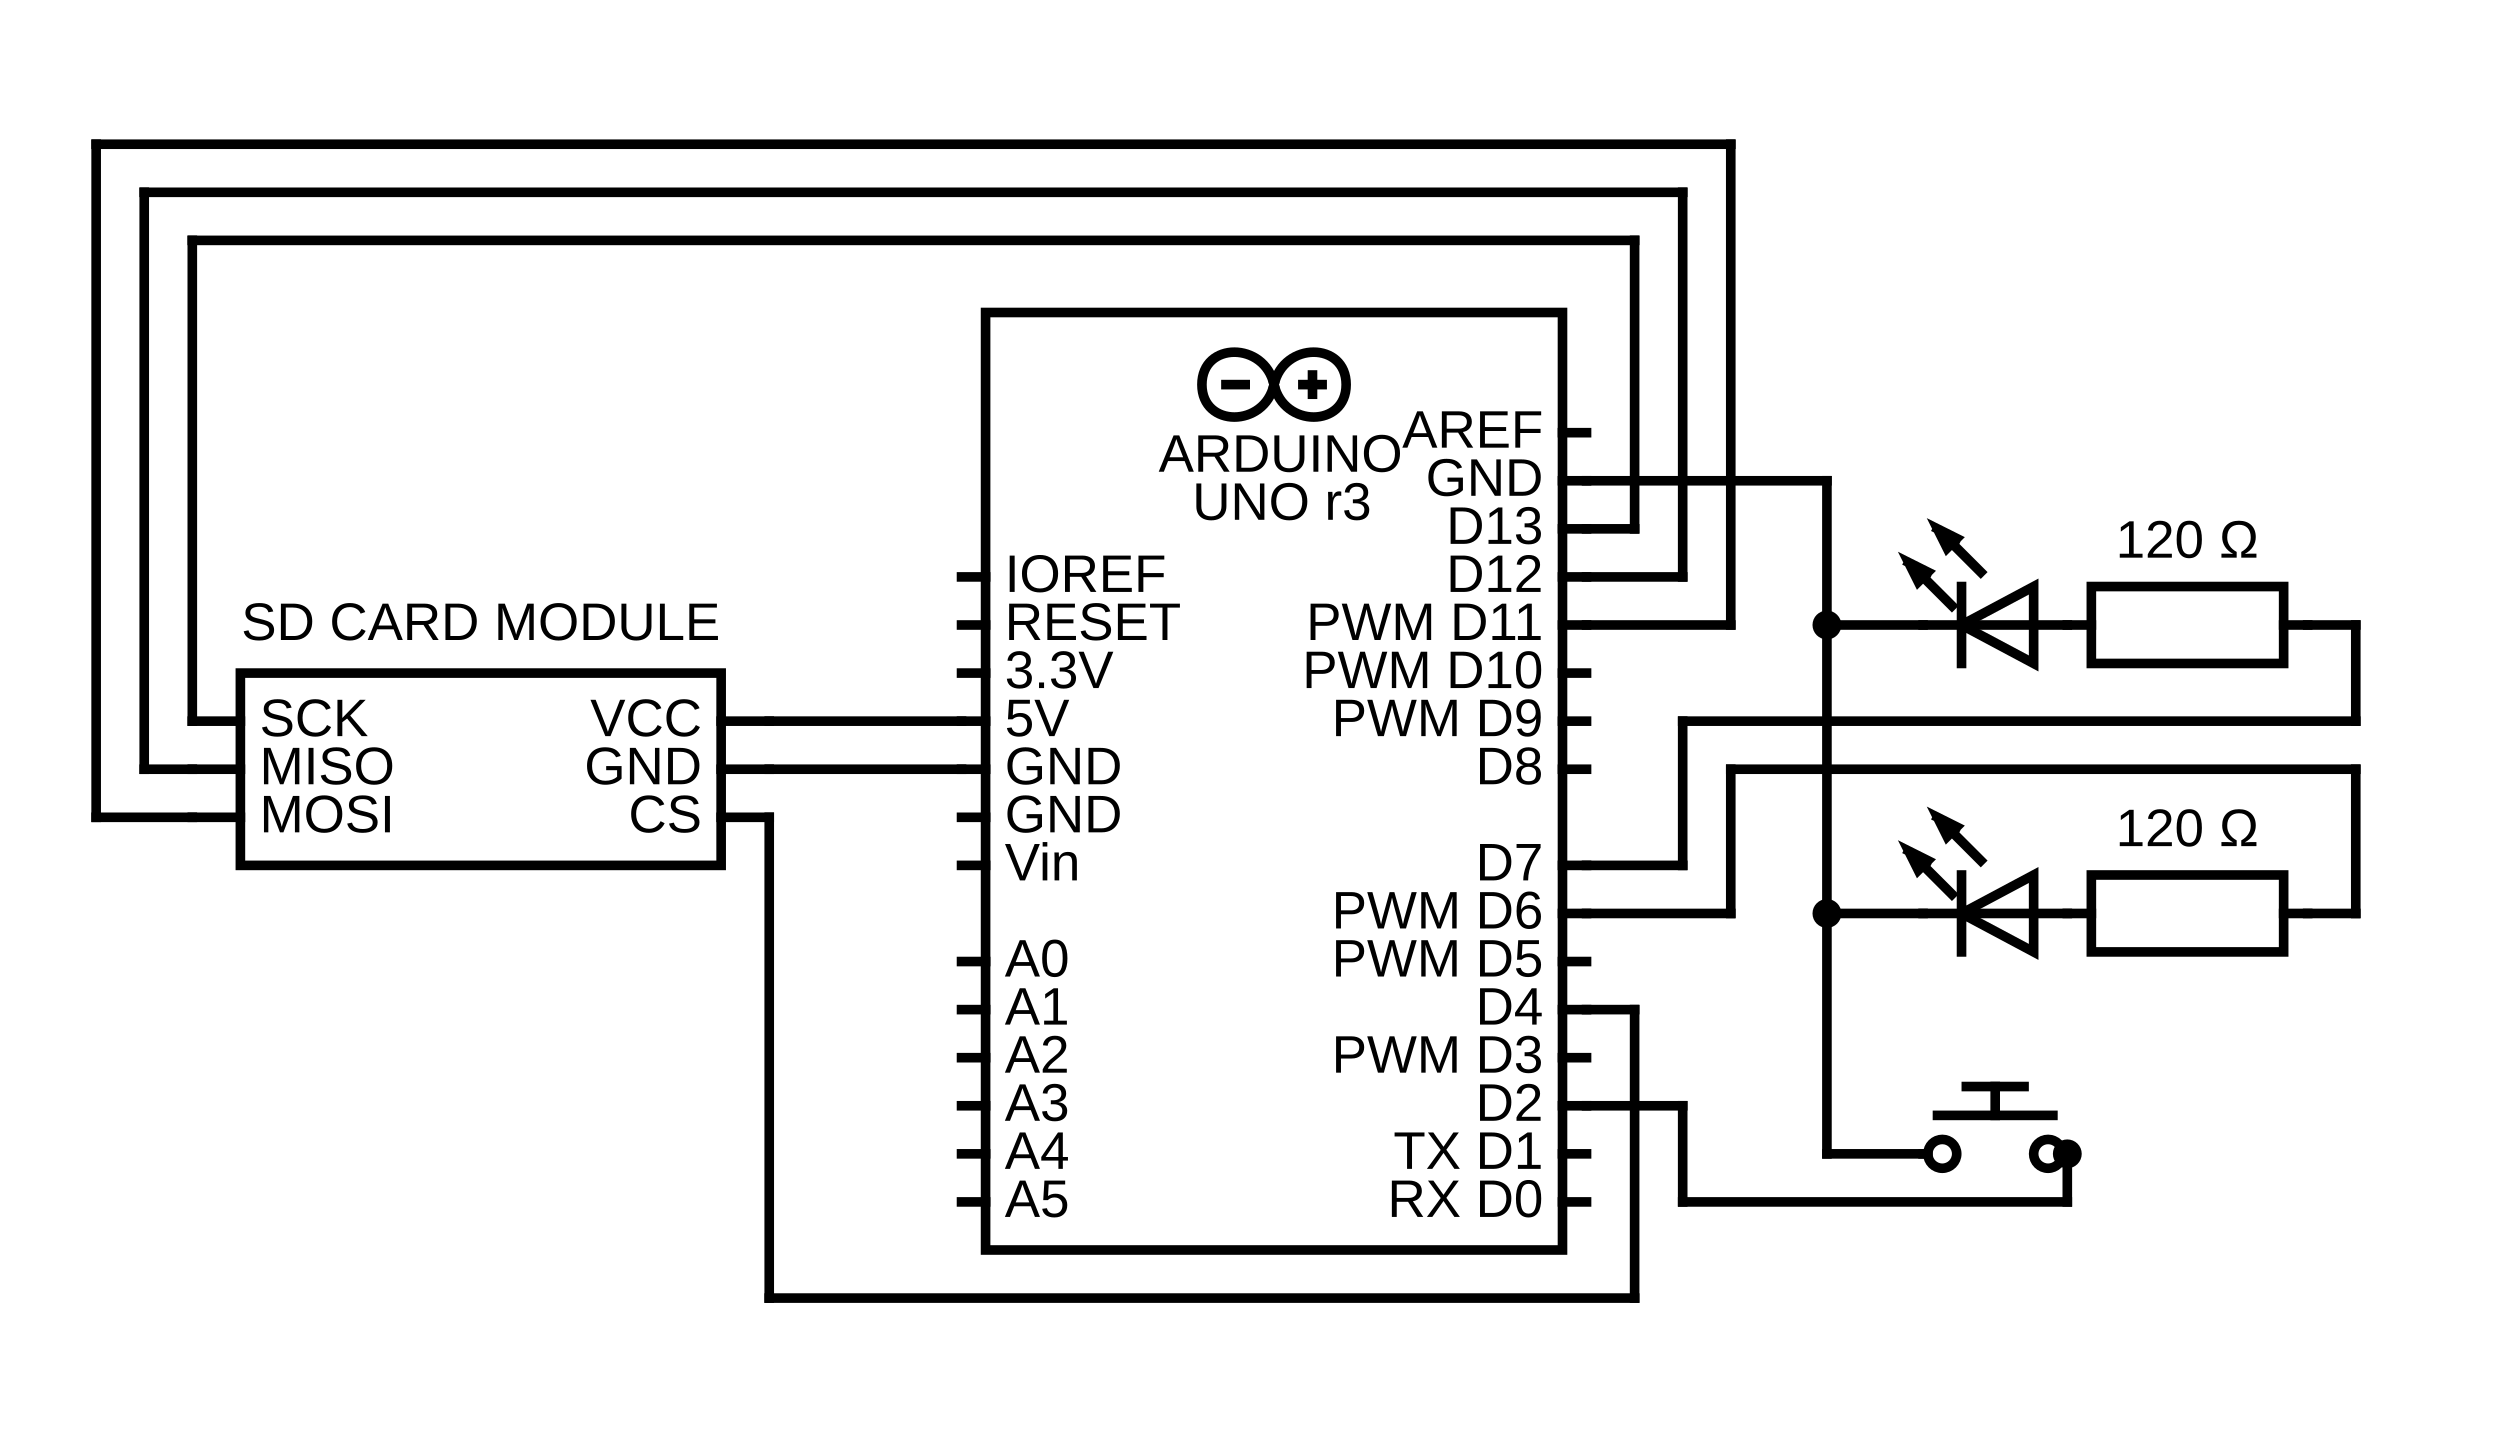
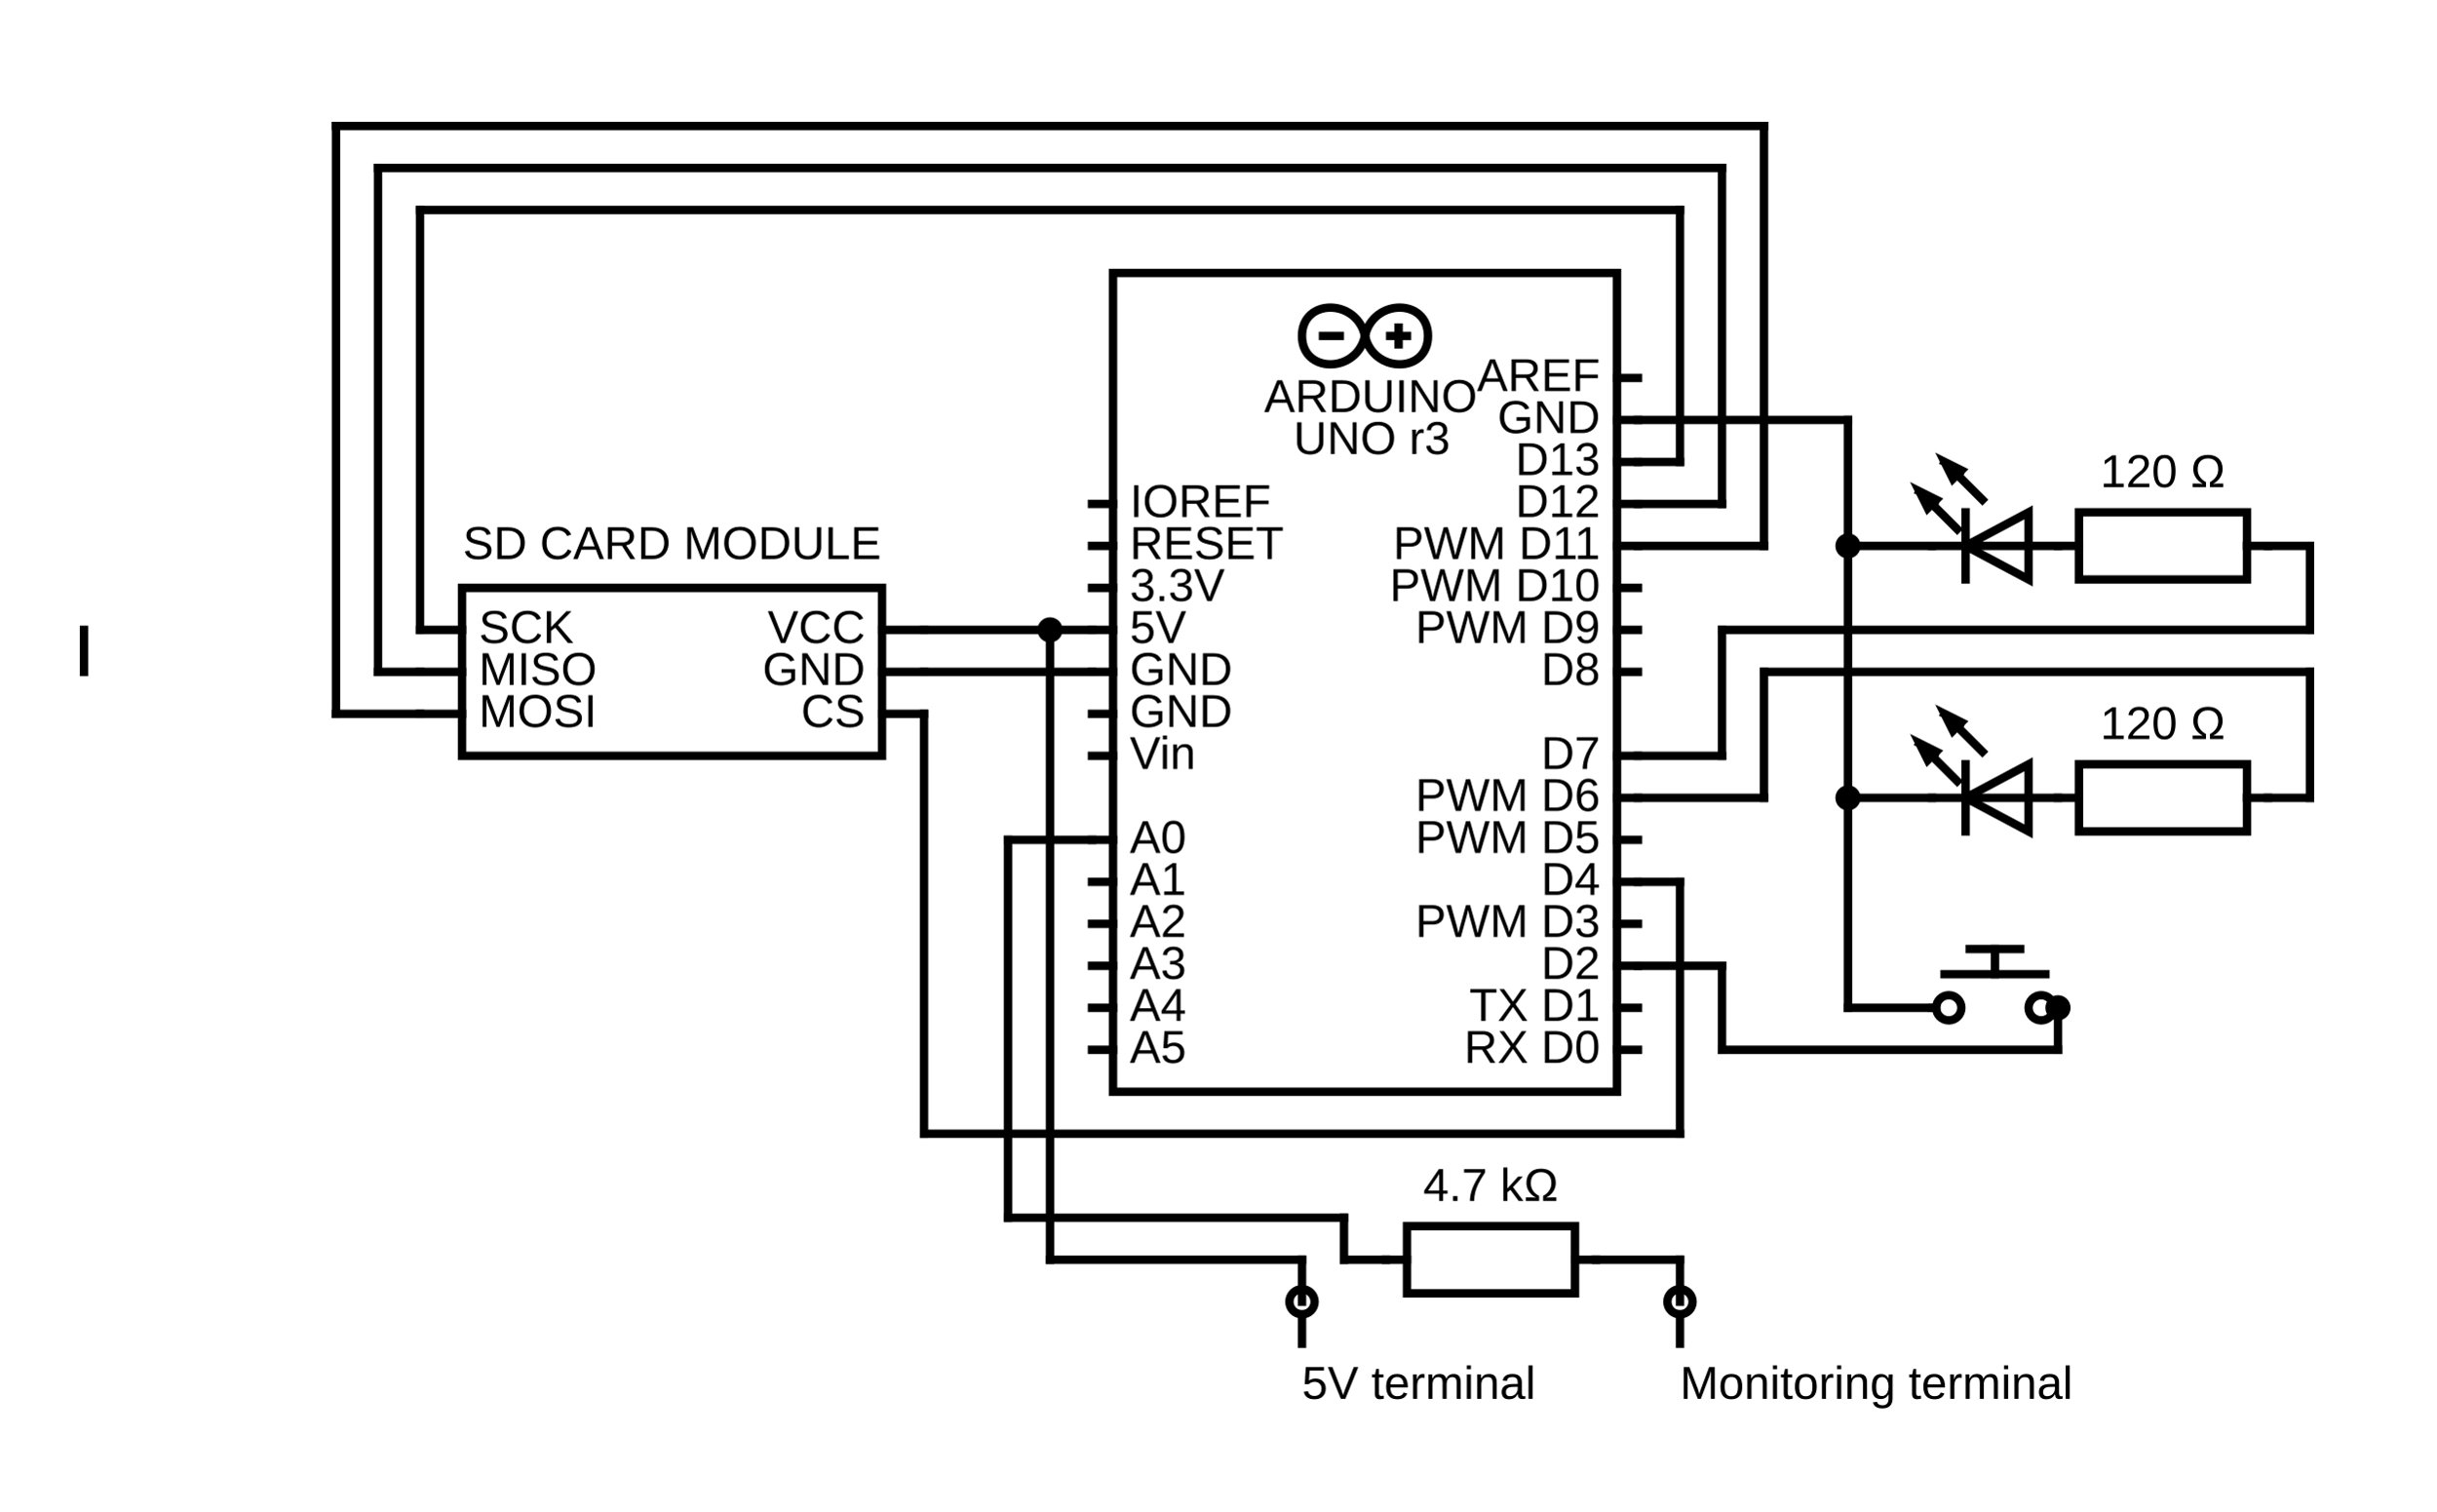
- <svg xmlns="http://www.w3.org/2000/svg" version="1.1" width="520" height="300">
-   <line x1="380" y1="190" x2="380" y2="240" style="stroke:rgb(0, 0, 0);stroke-linecap:square;stroke-width:2" />
-   <line x1="380" y1="240" x2="400" y2="240" style="stroke:rgb(0, 0, 0);stroke-linecap:square;stroke-width:2" />
-   <line x1="430" y1="240" x2="430" y2="250" style="stroke:rgb(0, 0, 0);stroke-linecap:square;stroke-width:2" />
-   <line x1="350" y1="250" x2="430" y2="250" style="stroke:rgb(0, 0, 0);stroke-linecap:square;stroke-width:2" />
-   <line x1="350" y1="230" x2="350" y2="250" style="stroke:rgb(0, 0, 0);stroke-linecap:square;stroke-width:2" />
-   <line x1="330" y1="230" x2="350" y2="230" style="stroke:rgb(0, 0, 0);stroke-linecap:square;stroke-width:2" />
-   <line x1="330" y1="130" x2="360" y2="130" style="stroke:rgb(0, 0, 0);stroke-linecap:square;stroke-width:2" />
-   <line x1="360" y1="30" x2="360" y2="130" style="stroke:rgb(0, 0, 0);stroke-linecap:square;stroke-width:2" />
-   <line x1="20" y1="30" x2="360" y2="30" style="stroke:rgb(0, 0, 0);stroke-linecap:square;stroke-width:2" />
-   <line x1="20" y1="30" x2="20" y2="170" style="stroke:rgb(0, 0, 0);stroke-linecap:square;stroke-width:2" />
-   <line x1="20" y1="170" x2="40" y2="170" style="stroke:rgb(0, 0, 0);stroke-linecap:square;stroke-width:2" />
-   <line x1="330" y1="120" x2="350" y2="120" style="stroke:rgb(0, 0, 0);stroke-linecap:square;stroke-width:2" />
-   <line x1="350" y1="40" x2="350" y2="120" style="stroke:rgb(0, 0, 0);stroke-linecap:square;stroke-width:2" />
-   <line x1="30" y1="40" x2="350" y2="40" style="stroke:rgb(0, 0, 0);stroke-linecap:square;stroke-width:2" />
-   <line x1="30" y1="40" x2="30" y2="160" style="stroke:rgb(0, 0, 0);stroke-linecap:square;stroke-width:2" />
-   <line x1="30" y1="160" x2="40" y2="160" style="stroke:rgb(0, 0, 0);stroke-linecap:square;stroke-width:2" />
-   <line x1="330" y1="110" x2="340" y2="110" style="stroke:rgb(0, 0, 0);stroke-linecap:square;stroke-width:2" />
-   <line x1="340" y1="50" x2="340" y2="110" style="stroke:rgb(0, 0, 0);stroke-linecap:square;stroke-width:2" />
-   <line x1="40" y1="50" x2="340" y2="50" style="stroke:rgb(0, 0, 0);stroke-linecap:square;stroke-width:2" />
-   <line x1="40" y1="50" x2="40" y2="150" style="stroke:rgb(0, 0, 0);stroke-linecap:square;stroke-width:2" />
-   <line x1="330" y1="210" x2="340" y2="210" style="stroke:rgb(0, 0, 0);stroke-linecap:square;stroke-width:2" />
-   <line x1="340" y1="210" x2="340" y2="270" style="stroke:rgb(0, 0, 0);stroke-linecap:square;stroke-width:2" />
-   <line x1="160" y1="270" x2="340" y2="270" style="stroke:rgb(0, 0, 0);stroke-linecap:square;stroke-width:2" />
-   <line x1="160" y1="170" x2="160" y2="270" style="stroke:rgb(0, 0, 0);stroke-linecap:square;stroke-width:2" />
-   <line x1="160" y1="160" x2="200" y2="160" style="stroke:rgb(0, 0, 0);stroke-linecap:square;stroke-width:2" />
-   <line x1="160" y1="150" x2="200" y2="150" style="stroke:rgb(0, 0, 0);stroke-linecap:square;stroke-width:2" />
-   <line x1="330" y1="100" x2="380" y2="100" style="stroke:rgb(0, 0, 0);stroke-linecap:square;stroke-width:2" />
-   <line x1="380" y1="100" x2="380" y2="130" style="stroke:rgb(0, 0, 0);stroke-linecap:square;stroke-width:2" />
-   <line x1="380" y1="190" x2="400" y2="190" style="stroke:rgb(0, 0, 0);stroke-linecap:square;stroke-width:2" />
-   <line x1="380" y1="130" x2="380" y2="190" style="stroke:rgb(0, 0, 0);stroke-linecap:square;stroke-width:2" />
-   <line x1="380" y1="130" x2="400" y2="130" style="stroke:rgb(0, 0, 0);stroke-linecap:square;stroke-width:2" />
-   <line x1="480" y1="130" x2="490" y2="130" style="stroke:rgb(0, 0, 0);stroke-linecap:square;stroke-width:2" />
-   <line x1="490" y1="130" x2="490" y2="150" style="stroke:rgb(0, 0, 0);stroke-linecap:square;stroke-width:2" />
-   <line x1="350" y1="150" x2="490" y2="150" style="stroke:rgb(0, 0, 0);stroke-linecap:square;stroke-width:2" />
-   <line x1="350" y1="150" x2="350" y2="180" style="stroke:rgb(0, 0, 0);stroke-linecap:square;stroke-width:2" />
-   <line x1="330" y1="180" x2="350" y2="180" style="stroke:rgb(0, 0, 0);stroke-linecap:square;stroke-width:2" />
-   <line x1="480" y1="190" x2="490" y2="190" style="stroke:rgb(0, 0, 0);stroke-linecap:square;stroke-width:2" />
-   <line x1="490" y1="160" x2="490" y2="190" style="stroke:rgb(0, 0, 0);stroke-linecap:square;stroke-width:2" />
-   <line x1="360" y1="160" x2="490" y2="160" style="stroke:rgb(0, 0, 0);stroke-linecap:square;stroke-width:2" />
-   <line x1="360" y1="160" x2="360" y2="190" style="stroke:rgb(0, 0, 0);stroke-linecap:square;stroke-width:2" />
-   <line x1="330" y1="190" x2="360" y2="190" style="stroke:rgb(0, 0, 0);stroke-linecap:square;stroke-width:2" />
-   <line x1="430" y1="130" x2="435" y2="130" style="stroke:rgb(0, 0, 0);stroke-linecap:square;stroke-width:2" />
-   <line x1="475" y1="130" x2="480" y2="130" style="stroke:rgb(0, 0, 0);stroke-linecap:square;stroke-width:2" />
-   <rect x="435" y="122" width="40" height="16" style="fill-opacity:0;fill:rgb(0, 0, 0);stroke:rgb(0, 0, 0);stroke-width:2" />
-   <text x="455" y="116" style="font-family:Arial;font-size:11px;text-anchor:middle" dominant-baseline="baseline" transform="rotate(0, 455, 116)">120 Ω</text>
-   <line x1="430" y1="190" x2="435" y2="190" style="stroke:rgb(0, 0, 0);stroke-linecap:square;stroke-width:2" />
-   <line x1="475" y1="190" x2="480" y2="190" style="stroke:rgb(0, 0, 0);stroke-linecap:square;stroke-width:2" />
-   <rect x="435" y="182" width="40" height="16" style="fill-opacity:0;fill:rgb(0, 0, 0);stroke:rgb(0, 0, 0);stroke-width:2" />
-   <text x="455" y="176" style="font-family:Arial;font-size:11px;text-anchor:middle" dominant-baseline="baseline" transform="rotate(0, 455, 176)">120 Ω</text>
-   <line x1="430" y1="190" x2="400" y2="190" style="stroke:rgb(0, 0, 0);stroke-linecap:square;stroke-width:2" />
-   <path d="M 408,190 M 408,182 L 408,198 M 408,190 L 423,198 L 423,182 L 408,190" style="fill-opacity:0;fill:rgb(0, 0, 0);stroke:rgb(0, 0, 0);stroke-linecap:square;stroke-width:2" />
-   <path d="M 410,190 M 412,179 L 404,171 M 403,170 L 407,172 L 405,174 L 403,170 L 407,172" style="fill-opacity:0;fill:rgb(0, 0, 0);stroke:rgb(0, 0, 0);stroke-linecap:square;stroke-width:2" />
-   <path d="M 410,190 M 406,186 L 398,178 M 397,177 L 401,179 L 399,181 L 397,177 L 401,179" style="fill-opacity:0;fill:rgb(0, 0, 0);stroke:rgb(0, 0, 0);stroke-linecap:square;stroke-width:2" />
-   <line x1="430" y1="130" x2="400" y2="130" style="stroke:rgb(0, 0, 0);stroke-linecap:square;stroke-width:2" />
-   <path d="M 408,130 M 408,122 L 408,138 M 408,130 L 423,138 L 423,122 L 408,130" style="fill-opacity:0;fill:rgb(0, 0, 0);stroke:rgb(0, 0, 0);stroke-linecap:square;stroke-width:2" />
-   <path d="M 410,130 M 412,119 L 404,111 M 403,110 L 407,112 L 405,114 L 403,110 L 407,112" style="fill-opacity:0;fill:rgb(0, 0, 0);stroke:rgb(0, 0, 0);stroke-linecap:square;stroke-width:2" />
-   <path d="M 410,130 M 406,126 L 398,118 M 397,117 L 401,119 L 399,121 L 397,117 L 401,119" style="fill-opacity:0;fill:rgb(0, 0, 0);stroke:rgb(0, 0, 0);stroke-linecap:square;stroke-width:2" />
-   <line x1="400" y1="240" x2="401" y2="240" style="stroke:rgb(0, 0, 0);stroke-linecap:square;stroke-width:2" />
-   <line x1="429" y1="240" x2="430" y2="240" style="stroke:rgb(0, 0, 0);stroke-linecap:square;stroke-width:2" />
-   <ellipse cx="404" cy="240" rx="3" ry="3" style="fill-opacity:0;fill:rgb(0, 0, 0);stroke:rgb(0, 0, 0);stroke-width:2" />
-   <ellipse cx="426" cy="240" rx="3" ry="3" style="fill-opacity:0;fill:rgb(0, 0, 0);stroke:rgb(0, 0, 0);stroke-width:2" />
-   <line x1="403" y1="232" x2="427" y2="232" style="stroke:rgb(0, 0, 0);stroke-linecap:square;stroke-width:2" />
-   <line x1="409" y1="226" x2="421" y2="226" style="stroke:rgb(0, 0, 0);stroke-linecap:square;stroke-width:2" />
-   <line x1="415" y1="226" x2="415" y2="232" style="stroke:rgb(0, 0, 0);stroke-linecap:square;stroke-width:2" />
-   <text x="100" y="130" style="font-family:Arial;font-size:11px;text-anchor:middle" dominant-baseline="middle" transform="rotate(0, 100, 130)">SD CARD MODULE</text>
-   <rect x="50" y="140" width="100" height="40" style="fill-opacity:0;fill:rgb(0, 0, 0);stroke:rgb(0, 0, 0);stroke-width:2" />
-   <line x1="40" y1="150" x2="50" y2="150" style="stroke:rgb(0, 0, 0);stroke-linecap:square;stroke-width:2" />
-   <text x="54" y="150" style="font-family:Arial;font-size:11px;text-anchor:start" dominant-baseline="middle" transform="rotate(0, 54, 150)">SCK</text>
-   <line x1="150" y1="150" x2="160" y2="150" style="stroke:rgb(0, 0, 0);stroke-linecap:square;stroke-width:2" />
-   <text x="146" y="150" style="font-family:Arial;font-size:11px;text-anchor:end" dominant-baseline="middle" transform="rotate(0, 146, 150)">VCC</text>
-   <line x1="40" y1="160" x2="50" y2="160" style="stroke:rgb(0, 0, 0);stroke-linecap:square;stroke-width:2" />
-   <text x="54" y="160" style="font-family:Arial;font-size:11px;text-anchor:start" dominant-baseline="middle" transform="rotate(0, 54, 160)">MISO</text>
-   <line x1="150" y1="160" x2="160" y2="160" style="stroke:rgb(0, 0, 0);stroke-linecap:square;stroke-width:2" />
-   <text x="146" y="160" style="font-family:Arial;font-size:11px;text-anchor:end" dominant-baseline="middle" transform="rotate(0, 146, 160)">GND</text>
-   <line x1="40" y1="170" x2="50" y2="170" style="stroke:rgb(0, 0, 0);stroke-linecap:square;stroke-width:2" />
-   <text x="54" y="170" style="font-family:Arial;font-size:11px;text-anchor:start" dominant-baseline="middle" transform="rotate(0, 54, 170)">MOSI</text>
-   <line x1="150" y1="170" x2="160" y2="170" style="stroke:rgb(0, 0, 0);stroke-linecap:square;stroke-width:2" />
-   <text x="146" y="170" style="font-family:Arial;font-size:11px;text-anchor:end" dominant-baseline="middle" transform="rotate(0, 146, 170)">CS</text>
-   <rect x="205" y="65" width="120" height="195" style="fill-opacity:0;fill:rgb(0, 0, 0);stroke:rgb(0, 0, 0);stroke-width:2" />
-   <text x="241" y="95" style="font-family:Arial;font-size:11px;text-anchor:start" dominant-baseline="middle" transform="rotate(0, 241, 95)">ARDUINO</text>
-   <text x="248" y="105" style="font-family:Arial;font-size:11px;text-anchor:start" dominant-baseline="middle" transform="rotate(0, 248, 105)">UNO r3</text>
-   <line x1="200" y1="120" x2="205" y2="120" style="stroke:rgb(0, 0, 0);stroke-linecap:square;stroke-width:2" />
-   <line x1="200" y1="130" x2="205" y2="130" style="stroke:rgb(0, 0, 0);stroke-linecap:square;stroke-width:2" />
-   <line x1="200" y1="140" x2="205" y2="140" style="stroke:rgb(0, 0, 0);stroke-linecap:square;stroke-width:2" />
-   <line x1="200" y1="150" x2="205" y2="150" style="stroke:rgb(0, 0, 0);stroke-linecap:square;stroke-width:2" />
-   <line x1="200" y1="160" x2="205" y2="160" style="stroke:rgb(0, 0, 0);stroke-linecap:square;stroke-width:2" />
-   <line x1="200" y1="170" x2="205" y2="170" style="stroke:rgb(0, 0, 0);stroke-linecap:square;stroke-width:2" />
-   <line x1="200" y1="180" x2="205" y2="180" style="stroke:rgb(0, 0, 0);stroke-linecap:square;stroke-width:2" />
-   <line x1="200" y1="200" x2="205" y2="200" style="stroke:rgb(0, 0, 0);stroke-linecap:square;stroke-width:2" />
-   <line x1="200" y1="210" x2="205" y2="210" style="stroke:rgb(0, 0, 0);stroke-linecap:square;stroke-width:2" />
-   <line x1="200" y1="220" x2="205" y2="220" style="stroke:rgb(0, 0, 0);stroke-linecap:square;stroke-width:2" />
-   <line x1="200" y1="230" x2="205" y2="230" style="stroke:rgb(0, 0, 0);stroke-linecap:square;stroke-width:2" />
-   <line x1="200" y1="240" x2="205" y2="240" style="stroke:rgb(0, 0, 0);stroke-linecap:square;stroke-width:2" />
-   <line x1="200" y1="250" x2="205" y2="250" style="stroke:rgb(0, 0, 0);stroke-linecap:square;stroke-width:2" />
-   <line x1="325" y1="90" x2="330" y2="90" style="stroke:rgb(0, 0, 0);stroke-linecap:square;stroke-width:2" />
-   <line x1="325" y1="100" x2="330" y2="100" style="stroke:rgb(0, 0, 0);stroke-linecap:square;stroke-width:2" />
-   <line x1="325" y1="110" x2="330" y2="110" style="stroke:rgb(0, 0, 0);stroke-linecap:square;stroke-width:2" />
-   <line x1="325" y1="120" x2="330" y2="120" style="stroke:rgb(0, 0, 0);stroke-linecap:square;stroke-width:2" />
-   <line x1="325" y1="130" x2="330" y2="130" style="stroke:rgb(0, 0, 0);stroke-linecap:square;stroke-width:2" />
-   <line x1="325" y1="140" x2="330" y2="140" style="stroke:rgb(0, 0, 0);stroke-linecap:square;stroke-width:2" />
-   <line x1="325" y1="150" x2="330" y2="150" style="stroke:rgb(0, 0, 0);stroke-linecap:square;stroke-width:2" />
-   <line x1="325" y1="160" x2="330" y2="160" style="stroke:rgb(0, 0, 0);stroke-linecap:square;stroke-width:2" />
-   <line x1="325" y1="180" x2="330" y2="180" style="stroke:rgb(0, 0, 0);stroke-linecap:square;stroke-width:2" />
-   <line x1="325" y1="190" x2="330" y2="190" style="stroke:rgb(0, 0, 0);stroke-linecap:square;stroke-width:2" />
-   <line x1="325" y1="200" x2="330" y2="200" style="stroke:rgb(0, 0, 0);stroke-linecap:square;stroke-width:2" />
-   <line x1="325" y1="210" x2="330" y2="210" style="stroke:rgb(0, 0, 0);stroke-linecap:square;stroke-width:2" />
-   <line x1="325" y1="220" x2="330" y2="220" style="stroke:rgb(0, 0, 0);stroke-linecap:square;stroke-width:2" />
-   <line x1="325" y1="230" x2="330" y2="230" style="stroke:rgb(0, 0, 0);stroke-linecap:square;stroke-width:2" />
-   <line x1="325" y1="240" x2="330" y2="240" style="stroke:rgb(0, 0, 0);stroke-linecap:square;stroke-width:2" />
-   <line x1="325" y1="250" x2="330" y2="250" style="stroke:rgb(0, 0, 0);stroke-linecap:square;stroke-width:2" />
-   <text x="209" y="120" style="font-family:Arial;font-size:11px;text-anchor:start" dominant-baseline="middle" transform="rotate(0, 209, 120)">IOREF</text>
-   <text x="209" y="130" style="font-family:Arial;font-size:11px;text-anchor:start" dominant-baseline="middle" transform="rotate(0, 209, 130)">RESET</text>
-   <text x="209" y="140" style="font-family:Arial;font-size:11px;text-anchor:start" dominant-baseline="middle" transform="rotate(0, 209, 140)">3.3V</text>
-   <text x="209" y="150" style="font-family:Arial;font-size:11px;text-anchor:start" dominant-baseline="middle" transform="rotate(0, 209, 150)">5V</text>
-   <text x="209" y="160" style="font-family:Arial;font-size:11px;text-anchor:start" dominant-baseline="middle" transform="rotate(0, 209, 160)">GND</text>
-   <text x="209" y="170" style="font-family:Arial;font-size:11px;text-anchor:start" dominant-baseline="middle" transform="rotate(0, 209, 170)">GND</text>
-   <text x="209" y="180" style="font-family:Arial;font-size:11px;text-anchor:start" dominant-baseline="middle" transform="rotate(0, 209, 180)">Vin</text>
-   <text x="209" y="200" style="font-family:Arial;font-size:11px;text-anchor:start" dominant-baseline="middle" transform="rotate(0, 209, 200)">A0</text>
-   <text x="209" y="210" style="font-family:Arial;font-size:11px;text-anchor:start" dominant-baseline="middle" transform="rotate(0, 209, 210)">A1</text>
-   <text x="209" y="220" style="font-family:Arial;font-size:11px;text-anchor:start" dominant-baseline="middle" transform="rotate(0, 209, 220)">A2</text>
-   <text x="209" y="230" style="font-family:Arial;font-size:11px;text-anchor:start" dominant-baseline="middle" transform="rotate(0, 209, 230)">A3</text>
-   <text x="209" y="240" style="font-family:Arial;font-size:11px;text-anchor:start" dominant-baseline="middle" transform="rotate(0, 209, 240)">A4</text>
-   <text x="209" y="250" style="font-family:Arial;font-size:11px;text-anchor:start" dominant-baseline="middle" transform="rotate(0, 209, 250)">A5</text>
-   <text x="321" y="90" style="font-family:Arial;font-size:11px;text-anchor:end" dominant-baseline="middle" transform="rotate(0, 321, 90)">AREF</text>
-   <text x="321" y="100" style="font-family:Arial;font-size:11px;text-anchor:end" dominant-baseline="middle" transform="rotate(0, 321, 100)">GND</text>
-   <text x="321" y="110" style="font-family:Arial;font-size:11px;text-anchor:end" dominant-baseline="middle" transform="rotate(0, 321, 110)">D13</text>
-   <text x="321" y="120" style="font-family:Arial;font-size:11px;text-anchor:end" dominant-baseline="middle" transform="rotate(0, 321, 120)">D12</text>
-   <text x="321" y="130" style="font-family:Arial;font-size:11px;text-anchor:end" dominant-baseline="middle" transform="rotate(0, 321, 130)">PWM D11</text>
-   <text x="321" y="140" style="font-family:Arial;font-size:11px;text-anchor:end" dominant-baseline="middle" transform="rotate(0, 321, 140)">PWM D10</text>
-   <text x="321" y="150" style="font-family:Arial;font-size:11px;text-anchor:end" dominant-baseline="middle" transform="rotate(0, 321, 150)">PWM   D9</text>
-   <text x="321" y="160" style="font-family:Arial;font-size:11px;text-anchor:end" dominant-baseline="middle" transform="rotate(0, 321, 160)">D8</text>
-   <text x="321" y="180" style="font-family:Arial;font-size:11px;text-anchor:end" dominant-baseline="middle" transform="rotate(0, 321, 180)">D7</text>
-   <text x="321" y="190" style="font-family:Arial;font-size:11px;text-anchor:end" dominant-baseline="middle" transform="rotate(0, 321, 190)">PWM   D6</text>
-   <text x="321" y="200" style="font-family:Arial;font-size:11px;text-anchor:end" dominant-baseline="middle" transform="rotate(0, 321, 200)">PWM   D5</text>
-   <text x="321" y="210" style="font-family:Arial;font-size:11px;text-anchor:end" dominant-baseline="middle" transform="rotate(0, 321, 210)">D4</text>
-   <text x="321" y="220" style="font-family:Arial;font-size:11px;text-anchor:end" dominant-baseline="middle" transform="rotate(0, 321, 220)">PWM   D3</text>
-   <text x="321" y="230" style="font-family:Arial;font-size:11px;text-anchor:end" dominant-baseline="middle" transform="rotate(0, 321, 230)">D2</text>
-   <text x="321" y="240" style="font-family:Arial;font-size:11px;text-anchor:end" dominant-baseline="middle" transform="rotate(0, 321, 240)">TX   D1</text>
-   <text x="321" y="250" style="font-family:Arial;font-size:11px;text-anchor:end" dominant-baseline="middle" transform="rotate(0, 321, 250)">RX   D0</text>
-   <path d="M 265,80 M 265,80 c 2,9 15,9 15,0 c 0,-9 -13,-9 -15,0" style="fill-opacity:0;fill:rgb(0, 0, 0);stroke:rgb(0, 0, 0);stroke-linecap:square;stroke-width:2" />
-   <path d="M 265,80 M 265,80 c -2,-9 -15,-9 -15,0 c 0,9 13,9 15,0" style="fill-opacity:0;fill:rgb(0, 0, 0);stroke:rgb(0, 0, 0);stroke-linecap:square;stroke-width:2" />
-   <line x1="271" y1="80" x2="275" y2="80" style="stroke:rgb(0, 0, 0);stroke-linecap:square;stroke-width:2" />
-   <line x1="273" y1="82" x2="273" y2="78" style="stroke:rgb(0, 0, 0);stroke-linecap:square;stroke-width:2" />
-   <line x1="259" y1="80" x2="255" y2="80" style="stroke:rgb(0, 0, 0);stroke-linecap:square;stroke-width:2" />
-   <ellipse cx="380" cy="190" rx="2" ry="2" style="fill-opacity:1;fill:rgb(0, 0, 0);stroke:rgb(0, 0, 0);stroke-width:2" />
-   <ellipse cx="430" cy="240" rx="2" ry="2" style="fill-opacity:1;fill:rgb(0, 0, 0);stroke:rgb(0, 0, 0);stroke-width:2" />
-   <ellipse cx="380" cy="130" rx="2" ry="2" style="fill-opacity:1;fill:rgb(0, 0, 0);stroke:rgb(0, 0, 0);stroke-width:2" />
+ <svg xmlns="http://www.w3.org/2000/svg" version="1.1" width="580" height="360">
+   <text x="400" y="330" style="font-family:Arial;font-size:11px;text-anchor:start" dominant-baseline="middle" transform="rotate(0, 400, 330)">Monitoring terminal</text>
+   <text x="310" y="330" style="font-family:Arial;font-size:11px;text-anchor:start" dominant-baseline="middle" transform="rotate(0, 310, 330)">5V terminal</text>
+   <line x1="400" y1="300" x2="400" y2="310" style="stroke:rgb(0, 0, 0);stroke-linecap:square;stroke-width:2" />
+   <line x1="380" y1="300" x2="400" y2="300" style="stroke:rgb(0, 0, 0);stroke-linecap:square;stroke-width:2" />
+   <line x1="320" y1="300" x2="330" y2="300" style="stroke:rgb(0, 0, 0);stroke-linecap:square;stroke-width:2" />
+   <line x1="320" y1="290" x2="320" y2="300" style="stroke:rgb(0, 0, 0);stroke-linecap:square;stroke-width:2" />
+   <text x="400" y="305" style="font-family:Arial;font-size:12px;text-anchor:middle" dominant-baseline="baseline" transform="rotate(0, 400, 305)" />
+   <line x1="400" y1="313" x2="400" y2="320" style="stroke:rgb(0, 0, 0);stroke-linecap:square;stroke-width:2" />
+   <ellipse cx="400" cy="310" rx="3" ry="3" style="fill-opacity:0;fill:rgb(0, 0, 0);stroke:rgb(0, 0, 0);stroke-width:2" />
+   <line x1="330" y1="300" x2="335" y2="300" style="stroke:rgb(0, 0, 0);stroke-linecap:square;stroke-width:2" />
+   <line x1="375" y1="300" x2="380" y2="300" style="stroke:rgb(0, 0, 0);stroke-linecap:square;stroke-width:2" />
+   <rect x="335" y="292" width="40" height="16" style="fill-opacity:0;fill:rgb(0, 0, 0);stroke:rgb(0, 0, 0);stroke-width:2" />
+   <text x="355" y="286" style="font-family:Arial;font-size:11px;text-anchor:middle" dominant-baseline="baseline" transform="rotate(0, 355, 286)">4.7 kΩ</text>
+   <line x1="240" y1="290" x2="320" y2="290" style="stroke:rgb(0, 0, 0);stroke-linecap:square;stroke-width:2" />
+   <line x1="240" y1="200" x2="240" y2="290" style="stroke:rgb(0, 0, 0);stroke-linecap:square;stroke-width:2" />
+   <line x1="240" y1="200" x2="260" y2="200" style="stroke:rgb(0, 0, 0);stroke-linecap:square;stroke-width:2" />
+   <line x1="310" y1="300" x2="310" y2="310" style="stroke:rgb(0, 0, 0);stroke-linecap:square;stroke-width:2" />
+   <line x1="250" y1="300" x2="310" y2="300" style="stroke:rgb(0, 0, 0);stroke-linecap:square;stroke-width:2" />
+   <line x1="250" y1="150" x2="250" y2="300" style="stroke:rgb(0, 0, 0);stroke-linecap:square;stroke-width:2" />
+   <text x="310" y="305" style="font-family:Arial;font-size:12px;text-anchor:middle" dominant-baseline="baseline" transform="rotate(0, 310, 305)" />
+   <line x1="310" y1="313" x2="310" y2="320" style="stroke:rgb(0, 0, 0);stroke-linecap:square;stroke-width:2" />
+   <ellipse cx="310" cy="310" rx="3" ry="3" style="fill-opacity:0;fill:rgb(0, 0, 0);stroke:rgb(0, 0, 0);stroke-width:2" />
+   <line x1="20" y1="150" x2="20" y2="160" style="stroke:rgb(0, 0, 0);stroke-linecap:square;stroke-width:2" />
+   <line x1="440" y1="190" x2="440" y2="240" style="stroke:rgb(0, 0, 0);stroke-linecap:square;stroke-width:2" />
+   <line x1="440" y1="240" x2="460" y2="240" style="stroke:rgb(0, 0, 0);stroke-linecap:square;stroke-width:2" />
+   <line x1="490" y1="240" x2="490" y2="250" style="stroke:rgb(0, 0, 0);stroke-linecap:square;stroke-width:2" />
+   <line x1="410" y1="250" x2="490" y2="250" style="stroke:rgb(0, 0, 0);stroke-linecap:square;stroke-width:2" />
+   <line x1="410" y1="230" x2="410" y2="250" style="stroke:rgb(0, 0, 0);stroke-linecap:square;stroke-width:2" />
+   <line x1="390" y1="230" x2="410" y2="230" style="stroke:rgb(0, 0, 0);stroke-linecap:square;stroke-width:2" />
+   <line x1="390" y1="130" x2="420" y2="130" style="stroke:rgb(0, 0, 0);stroke-linecap:square;stroke-width:2" />
+   <line x1="420" y1="30" x2="420" y2="130" style="stroke:rgb(0, 0, 0);stroke-linecap:square;stroke-width:2" />
+   <line x1="80" y1="30" x2="420" y2="30" style="stroke:rgb(0, 0, 0);stroke-linecap:square;stroke-width:2" />
+   <line x1="80" y1="30" x2="80" y2="170" style="stroke:rgb(0, 0, 0);stroke-linecap:square;stroke-width:2" />
+   <line x1="80" y1="170" x2="100" y2="170" style="stroke:rgb(0, 0, 0);stroke-linecap:square;stroke-width:2" />
+   <line x1="390" y1="120" x2="410" y2="120" style="stroke:rgb(0, 0, 0);stroke-linecap:square;stroke-width:2" />
+   <line x1="410" y1="40" x2="410" y2="120" style="stroke:rgb(0, 0, 0);stroke-linecap:square;stroke-width:2" />
+   <line x1="90" y1="40" x2="410" y2="40" style="stroke:rgb(0, 0, 0);stroke-linecap:square;stroke-width:2" />
+   <line x1="90" y1="40" x2="90" y2="160" style="stroke:rgb(0, 0, 0);stroke-linecap:square;stroke-width:2" />
+   <line x1="90" y1="160" x2="100" y2="160" style="stroke:rgb(0, 0, 0);stroke-linecap:square;stroke-width:2" />
+   <line x1="390" y1="110" x2="400" y2="110" style="stroke:rgb(0, 0, 0);stroke-linecap:square;stroke-width:2" />
+   <line x1="400" y1="50" x2="400" y2="110" style="stroke:rgb(0, 0, 0);stroke-linecap:square;stroke-width:2" />
+   <line x1="100" y1="50" x2="400" y2="50" style="stroke:rgb(0, 0, 0);stroke-linecap:square;stroke-width:2" />
+   <line x1="100" y1="50" x2="100" y2="150" style="stroke:rgb(0, 0, 0);stroke-linecap:square;stroke-width:2" />
+   <line x1="390" y1="210" x2="400" y2="210" style="stroke:rgb(0, 0, 0);stroke-linecap:square;stroke-width:2" />
+   <line x1="400" y1="210" x2="400" y2="270" style="stroke:rgb(0, 0, 0);stroke-linecap:square;stroke-width:2" />
+   <line x1="220" y1="270" x2="400" y2="270" style="stroke:rgb(0, 0, 0);stroke-linecap:square;stroke-width:2" />
+   <line x1="220" y1="170" x2="220" y2="270" style="stroke:rgb(0, 0, 0);stroke-linecap:square;stroke-width:2" />
+   <line x1="220" y1="160" x2="260" y2="160" style="stroke:rgb(0, 0, 0);stroke-linecap:square;stroke-width:2" />
+   <line x1="220" y1="150" x2="260" y2="150" style="stroke:rgb(0, 0, 0);stroke-linecap:square;stroke-width:2" />
+   <line x1="390" y1="100" x2="440" y2="100" style="stroke:rgb(0, 0, 0);stroke-linecap:square;stroke-width:2" />
+   <line x1="440" y1="100" x2="440" y2="130" style="stroke:rgb(0, 0, 0);stroke-linecap:square;stroke-width:2" />
+   <line x1="440" y1="190" x2="460" y2="190" style="stroke:rgb(0, 0, 0);stroke-linecap:square;stroke-width:2" />
+   <line x1="440" y1="130" x2="440" y2="190" style="stroke:rgb(0, 0, 0);stroke-linecap:square;stroke-width:2" />
+   <line x1="440" y1="130" x2="460" y2="130" style="stroke:rgb(0, 0, 0);stroke-linecap:square;stroke-width:2" />
+   <line x1="540" y1="130" x2="550" y2="130" style="stroke:rgb(0, 0, 0);stroke-linecap:square;stroke-width:2" />
+   <line x1="550" y1="130" x2="550" y2="150" style="stroke:rgb(0, 0, 0);stroke-linecap:square;stroke-width:2" />
+   <line x1="410" y1="150" x2="550" y2="150" style="stroke:rgb(0, 0, 0);stroke-linecap:square;stroke-width:2" />
+   <line x1="410" y1="150" x2="410" y2="180" style="stroke:rgb(0, 0, 0);stroke-linecap:square;stroke-width:2" />
+   <line x1="390" y1="180" x2="410" y2="180" style="stroke:rgb(0, 0, 0);stroke-linecap:square;stroke-width:2" />
+   <line x1="540" y1="190" x2="550" y2="190" style="stroke:rgb(0, 0, 0);stroke-linecap:square;stroke-width:2" />
+   <line x1="550" y1="160" x2="550" y2="190" style="stroke:rgb(0, 0, 0);stroke-linecap:square;stroke-width:2" />
+   <line x1="420" y1="160" x2="550" y2="160" style="stroke:rgb(0, 0, 0);stroke-linecap:square;stroke-width:2" />
+   <line x1="420" y1="160" x2="420" y2="190" style="stroke:rgb(0, 0, 0);stroke-linecap:square;stroke-width:2" />
+   <line x1="390" y1="190" x2="420" y2="190" style="stroke:rgb(0, 0, 0);stroke-linecap:square;stroke-width:2" />
+   <line x1="490" y1="130" x2="495" y2="130" style="stroke:rgb(0, 0, 0);stroke-linecap:square;stroke-width:2" />
+   <line x1="535" y1="130" x2="540" y2="130" style="stroke:rgb(0, 0, 0);stroke-linecap:square;stroke-width:2" />
+   <rect x="495" y="122" width="40" height="16" style="fill-opacity:0;fill:rgb(0, 0, 0);stroke:rgb(0, 0, 0);stroke-width:2" />
+   <text x="515" y="116" style="font-family:Arial;font-size:11px;text-anchor:middle" dominant-baseline="baseline" transform="rotate(0, 515, 116)">120 Ω</text>
+   <line x1="490" y1="190" x2="495" y2="190" style="stroke:rgb(0, 0, 0);stroke-linecap:square;stroke-width:2" />
+   <line x1="535" y1="190" x2="540" y2="190" style="stroke:rgb(0, 0, 0);stroke-linecap:square;stroke-width:2" />
+   <rect x="495" y="182" width="40" height="16" style="fill-opacity:0;fill:rgb(0, 0, 0);stroke:rgb(0, 0, 0);stroke-width:2" />
+   <text x="515" y="176" style="font-family:Arial;font-size:11px;text-anchor:middle" dominant-baseline="baseline" transform="rotate(0, 515, 176)">120 Ω</text>
+   <line x1="490" y1="190" x2="460" y2="190" style="stroke:rgb(0, 0, 0);stroke-linecap:square;stroke-width:2" />
+   <path d="M 468,190 M 468,182 L 468,198 M 468,190 L 483,198 L 483,182 L 468,190" style="fill-opacity:0;fill:rgb(0, 0, 0);stroke:rgb(0, 0, 0);stroke-linecap:square;stroke-width:2" />
+   <path d="M 470,190 M 472,179 L 464,171 M 463,170 L 467,172 L 465,174 L 463,170 L 467,172" style="fill-opacity:0;fill:rgb(0, 0, 0);stroke:rgb(0, 0, 0);stroke-linecap:square;stroke-width:2" />
+   <path d="M 470,190 M 466,186 L 458,178 M 457,177 L 461,179 L 459,181 L 457,177 L 461,179" style="fill-opacity:0;fill:rgb(0, 0, 0);stroke:rgb(0, 0, 0);stroke-linecap:square;stroke-width:2" />
+   <line x1="490" y1="130" x2="460" y2="130" style="stroke:rgb(0, 0, 0);stroke-linecap:square;stroke-width:2" />
+   <path d="M 468,130 M 468,122 L 468,138 M 468,130 L 483,138 L 483,122 L 468,130" style="fill-opacity:0;fill:rgb(0, 0, 0);stroke:rgb(0, 0, 0);stroke-linecap:square;stroke-width:2" />
+   <path d="M 470,130 M 472,119 L 464,111 M 463,110 L 467,112 L 465,114 L 463,110 L 467,112" style="fill-opacity:0;fill:rgb(0, 0, 0);stroke:rgb(0, 0, 0);stroke-linecap:square;stroke-width:2" />
+   <path d="M 470,130 M 466,126 L 458,118 M 457,117 L 461,119 L 459,121 L 457,117 L 461,119" style="fill-opacity:0;fill:rgb(0, 0, 0);stroke:rgb(0, 0, 0);stroke-linecap:square;stroke-width:2" />
+   <line x1="460" y1="240" x2="461" y2="240" style="stroke:rgb(0, 0, 0);stroke-linecap:square;stroke-width:2" />
+   <line x1="489" y1="240" x2="490" y2="240" style="stroke:rgb(0, 0, 0);stroke-linecap:square;stroke-width:2" />
+   <ellipse cx="464" cy="240" rx="3" ry="3" style="fill-opacity:0;fill:rgb(0, 0, 0);stroke:rgb(0, 0, 0);stroke-width:2" />
+   <ellipse cx="486" cy="240" rx="3" ry="3" style="fill-opacity:0;fill:rgb(0, 0, 0);stroke:rgb(0, 0, 0);stroke-width:2" />
+   <line x1="463" y1="232" x2="487" y2="232" style="stroke:rgb(0, 0, 0);stroke-linecap:square;stroke-width:2" />
+   <line x1="469" y1="226" x2="481" y2="226" style="stroke:rgb(0, 0, 0);stroke-linecap:square;stroke-width:2" />
+   <line x1="475" y1="226" x2="475" y2="232" style="stroke:rgb(0, 0, 0);stroke-linecap:square;stroke-width:2" />
+   <text x="160" y="130" style="font-family:Arial;font-size:11px;text-anchor:middle" dominant-baseline="middle" transform="rotate(0, 160, 130)">SD CARD MODULE</text>
+   <rect x="110" y="140" width="100" height="40" style="fill-opacity:0;fill:rgb(0, 0, 0);stroke:rgb(0, 0, 0);stroke-width:2" />
+   <line x1="100" y1="150" x2="110" y2="150" style="stroke:rgb(0, 0, 0);stroke-linecap:square;stroke-width:2" />
+   <text x="114" y="150" style="font-family:Arial;font-size:11px;text-anchor:start" dominant-baseline="middle" transform="rotate(0, 114, 150)">SCK</text>
+   <line x1="210" y1="150" x2="220" y2="150" style="stroke:rgb(0, 0, 0);stroke-linecap:square;stroke-width:2" />
+   <text x="206" y="150" style="font-family:Arial;font-size:11px;text-anchor:end" dominant-baseline="middle" transform="rotate(0, 206, 150)">VCC</text>
+   <line x1="100" y1="160" x2="110" y2="160" style="stroke:rgb(0, 0, 0);stroke-linecap:square;stroke-width:2" />
+   <text x="114" y="160" style="font-family:Arial;font-size:11px;text-anchor:start" dominant-baseline="middle" transform="rotate(0, 114, 160)">MISO</text>
+   <line x1="210" y1="160" x2="220" y2="160" style="stroke:rgb(0, 0, 0);stroke-linecap:square;stroke-width:2" />
+   <text x="206" y="160" style="font-family:Arial;font-size:11px;text-anchor:end" dominant-baseline="middle" transform="rotate(0, 206, 160)">GND</text>
+   <line x1="100" y1="170" x2="110" y2="170" style="stroke:rgb(0, 0, 0);stroke-linecap:square;stroke-width:2" />
+   <text x="114" y="170" style="font-family:Arial;font-size:11px;text-anchor:start" dominant-baseline="middle" transform="rotate(0, 114, 170)">MOSI</text>
+   <line x1="210" y1="170" x2="220" y2="170" style="stroke:rgb(0, 0, 0);stroke-linecap:square;stroke-width:2" />
+   <text x="206" y="170" style="font-family:Arial;font-size:11px;text-anchor:end" dominant-baseline="middle" transform="rotate(0, 206, 170)">CS</text>
+   <rect x="265" y="65" width="120" height="195" style="fill-opacity:0;fill:rgb(0, 0, 0);stroke:rgb(0, 0, 0);stroke-width:2" />
+   <text x="301" y="95" style="font-family:Arial;font-size:11px;text-anchor:start" dominant-baseline="middle" transform="rotate(0, 301, 95)">ARDUINO</text>
+   <text x="308" y="105" style="font-family:Arial;font-size:11px;text-anchor:start" dominant-baseline="middle" transform="rotate(0, 308, 105)">UNO r3</text>
+   <line x1="260" y1="120" x2="265" y2="120" style="stroke:rgb(0, 0, 0);stroke-linecap:square;stroke-width:2" />
+   <line x1="260" y1="130" x2="265" y2="130" style="stroke:rgb(0, 0, 0);stroke-linecap:square;stroke-width:2" />
+   <line x1="260" y1="140" x2="265" y2="140" style="stroke:rgb(0, 0, 0);stroke-linecap:square;stroke-width:2" />
+   <line x1="260" y1="150" x2="265" y2="150" style="stroke:rgb(0, 0, 0);stroke-linecap:square;stroke-width:2" />
+   <line x1="260" y1="160" x2="265" y2="160" style="stroke:rgb(0, 0, 0);stroke-linecap:square;stroke-width:2" />
+   <line x1="260" y1="170" x2="265" y2="170" style="stroke:rgb(0, 0, 0);stroke-linecap:square;stroke-width:2" />
+   <line x1="260" y1="180" x2="265" y2="180" style="stroke:rgb(0, 0, 0);stroke-linecap:square;stroke-width:2" />
+   <line x1="260" y1="200" x2="265" y2="200" style="stroke:rgb(0, 0, 0);stroke-linecap:square;stroke-width:2" />
+   <line x1="260" y1="210" x2="265" y2="210" style="stroke:rgb(0, 0, 0);stroke-linecap:square;stroke-width:2" />
+   <line x1="260" y1="220" x2="265" y2="220" style="stroke:rgb(0, 0, 0);stroke-linecap:square;stroke-width:2" />
+   <line x1="260" y1="230" x2="265" y2="230" style="stroke:rgb(0, 0, 0);stroke-linecap:square;stroke-width:2" />
+   <line x1="260" y1="240" x2="265" y2="240" style="stroke:rgb(0, 0, 0);stroke-linecap:square;stroke-width:2" />
+   <line x1="260" y1="250" x2="265" y2="250" style="stroke:rgb(0, 0, 0);stroke-linecap:square;stroke-width:2" />
+   <line x1="385" y1="90" x2="390" y2="90" style="stroke:rgb(0, 0, 0);stroke-linecap:square;stroke-width:2" />
+   <line x1="385" y1="100" x2="390" y2="100" style="stroke:rgb(0, 0, 0);stroke-linecap:square;stroke-width:2" />
+   <line x1="385" y1="110" x2="390" y2="110" style="stroke:rgb(0, 0, 0);stroke-linecap:square;stroke-width:2" />
+   <line x1="385" y1="120" x2="390" y2="120" style="stroke:rgb(0, 0, 0);stroke-linecap:square;stroke-width:2" />
+   <line x1="385" y1="130" x2="390" y2="130" style="stroke:rgb(0, 0, 0);stroke-linecap:square;stroke-width:2" />
+   <line x1="385" y1="140" x2="390" y2="140" style="stroke:rgb(0, 0, 0);stroke-linecap:square;stroke-width:2" />
+   <line x1="385" y1="150" x2="390" y2="150" style="stroke:rgb(0, 0, 0);stroke-linecap:square;stroke-width:2" />
+   <line x1="385" y1="160" x2="390" y2="160" style="stroke:rgb(0, 0, 0);stroke-linecap:square;stroke-width:2" />
+   <line x1="385" y1="180" x2="390" y2="180" style="stroke:rgb(0, 0, 0);stroke-linecap:square;stroke-width:2" />
+   <line x1="385" y1="190" x2="390" y2="190" style="stroke:rgb(0, 0, 0);stroke-linecap:square;stroke-width:2" />
+   <line x1="385" y1="200" x2="390" y2="200" style="stroke:rgb(0, 0, 0);stroke-linecap:square;stroke-width:2" />
+   <line x1="385" y1="210" x2="390" y2="210" style="stroke:rgb(0, 0, 0);stroke-linecap:square;stroke-width:2" />
+   <line x1="385" y1="220" x2="390" y2="220" style="stroke:rgb(0, 0, 0);stroke-linecap:square;stroke-width:2" />
+   <line x1="385" y1="230" x2="390" y2="230" style="stroke:rgb(0, 0, 0);stroke-linecap:square;stroke-width:2" />
+   <line x1="385" y1="240" x2="390" y2="240" style="stroke:rgb(0, 0, 0);stroke-linecap:square;stroke-width:2" />
+   <line x1="385" y1="250" x2="390" y2="250" style="stroke:rgb(0, 0, 0);stroke-linecap:square;stroke-width:2" />
+   <text x="269" y="120" style="font-family:Arial;font-size:11px;text-anchor:start" dominant-baseline="middle" transform="rotate(0, 269, 120)">IOREF</text>
+   <text x="269" y="130" style="font-family:Arial;font-size:11px;text-anchor:start" dominant-baseline="middle" transform="rotate(0, 269, 130)">RESET</text>
+   <text x="269" y="140" style="font-family:Arial;font-size:11px;text-anchor:start" dominant-baseline="middle" transform="rotate(0, 269, 140)">3.3V</text>
+   <text x="269" y="150" style="font-family:Arial;font-size:11px;text-anchor:start" dominant-baseline="middle" transform="rotate(0, 269, 150)">5V</text>
+   <text x="269" y="160" style="font-family:Arial;font-size:11px;text-anchor:start" dominant-baseline="middle" transform="rotate(0, 269, 160)">GND</text>
+   <text x="269" y="170" style="font-family:Arial;font-size:11px;text-anchor:start" dominant-baseline="middle" transform="rotate(0, 269, 170)">GND</text>
+   <text x="269" y="180" style="font-family:Arial;font-size:11px;text-anchor:start" dominant-baseline="middle" transform="rotate(0, 269, 180)">Vin</text>
+   <text x="269" y="200" style="font-family:Arial;font-size:11px;text-anchor:start" dominant-baseline="middle" transform="rotate(0, 269, 200)">A0</text>
+   <text x="269" y="210" style="font-family:Arial;font-size:11px;text-anchor:start" dominant-baseline="middle" transform="rotate(0, 269, 210)">A1</text>
+   <text x="269" y="220" style="font-family:Arial;font-size:11px;text-anchor:start" dominant-baseline="middle" transform="rotate(0, 269, 220)">A2</text>
+   <text x="269" y="230" style="font-family:Arial;font-size:11px;text-anchor:start" dominant-baseline="middle" transform="rotate(0, 269, 230)">A3</text>
+   <text x="269" y="240" style="font-family:Arial;font-size:11px;text-anchor:start" dominant-baseline="middle" transform="rotate(0, 269, 240)">A4</text>
+   <text x="269" y="250" style="font-family:Arial;font-size:11px;text-anchor:start" dominant-baseline="middle" transform="rotate(0, 269, 250)">A5</text>
+   <text x="381" y="90" style="font-family:Arial;font-size:11px;text-anchor:end" dominant-baseline="middle" transform="rotate(0, 381, 90)">AREF</text>
+   <text x="381" y="100" style="font-family:Arial;font-size:11px;text-anchor:end" dominant-baseline="middle" transform="rotate(0, 381, 100)">GND</text>
+   <text x="381" y="110" style="font-family:Arial;font-size:11px;text-anchor:end" dominant-baseline="middle" transform="rotate(0, 381, 110)">D13</text>
+   <text x="381" y="120" style="font-family:Arial;font-size:11px;text-anchor:end" dominant-baseline="middle" transform="rotate(0, 381, 120)">D12</text>
+   <text x="381" y="130" style="font-family:Arial;font-size:11px;text-anchor:end" dominant-baseline="middle" transform="rotate(0, 381, 130)">PWM D11</text>
+   <text x="381" y="140" style="font-family:Arial;font-size:11px;text-anchor:end" dominant-baseline="middle" transform="rotate(0, 381, 140)">PWM D10</text>
+   <text x="381" y="150" style="font-family:Arial;font-size:11px;text-anchor:end" dominant-baseline="middle" transform="rotate(0, 381, 150)">PWM   D9</text>
+   <text x="381" y="160" style="font-family:Arial;font-size:11px;text-anchor:end" dominant-baseline="middle" transform="rotate(0, 381, 160)">D8</text>
+   <text x="381" y="180" style="font-family:Arial;font-size:11px;text-anchor:end" dominant-baseline="middle" transform="rotate(0, 381, 180)">D7</text>
+   <text x="381" y="190" style="font-family:Arial;font-size:11px;text-anchor:end" dominant-baseline="middle" transform="rotate(0, 381, 190)">PWM   D6</text>
+   <text x="381" y="200" style="font-family:Arial;font-size:11px;text-anchor:end" dominant-baseline="middle" transform="rotate(0, 381, 200)">PWM   D5</text>
+   <text x="381" y="210" style="font-family:Arial;font-size:11px;text-anchor:end" dominant-baseline="middle" transform="rotate(0, 381, 210)">D4</text>
+   <text x="381" y="220" style="font-family:Arial;font-size:11px;text-anchor:end" dominant-baseline="middle" transform="rotate(0, 381, 220)">PWM   D3</text>
+   <text x="381" y="230" style="font-family:Arial;font-size:11px;text-anchor:end" dominant-baseline="middle" transform="rotate(0, 381, 230)">D2</text>
+   <text x="381" y="240" style="font-family:Arial;font-size:11px;text-anchor:end" dominant-baseline="middle" transform="rotate(0, 381, 240)">TX   D1</text>
+   <text x="381" y="250" style="font-family:Arial;font-size:11px;text-anchor:end" dominant-baseline="middle" transform="rotate(0, 381, 250)">RX   D0</text>
+   <path d="M 325,80 M 325,80 c 2,9 15,9 15,0 c 0,-9 -13,-9 -15,0" style="fill-opacity:0;fill:rgb(0, 0, 0);stroke:rgb(0, 0, 0);stroke-linecap:square;stroke-width:2" />
+   <path d="M 325,80 M 325,80 c -2,-9 -15,-9 -15,0 c 0,9 13,9 15,0" style="fill-opacity:0;fill:rgb(0, 0, 0);stroke:rgb(0, 0, 0);stroke-linecap:square;stroke-width:2" />
+   <line x1="331" y1="80" x2="335" y2="80" style="stroke:rgb(0, 0, 0);stroke-linecap:square;stroke-width:2" />
+   <line x1="333" y1="82" x2="333" y2="78" style="stroke:rgb(0, 0, 0);stroke-linecap:square;stroke-width:2" />
+   <line x1="319" y1="80" x2="315" y2="80" style="stroke:rgb(0, 0, 0);stroke-linecap:square;stroke-width:2" />
+   <ellipse cx="250" cy="150" rx="2" ry="2" style="fill-opacity:1;fill:rgb(0, 0, 0);stroke:rgb(0, 0, 0);stroke-width:2" />
+   <ellipse cx="440" cy="190" rx="2" ry="2" style="fill-opacity:1;fill:rgb(0, 0, 0);stroke:rgb(0, 0, 0);stroke-width:2" />
+   <ellipse cx="490" cy="240" rx="2" ry="2" style="fill-opacity:1;fill:rgb(0, 0, 0);stroke:rgb(0, 0, 0);stroke-width:2" />
+   <ellipse cx="440" cy="130" rx="2" ry="2" style="fill-opacity:1;fill:rgb(0, 0, 0);stroke:rgb(0, 0, 0);stroke-width:2" />
</svg>
